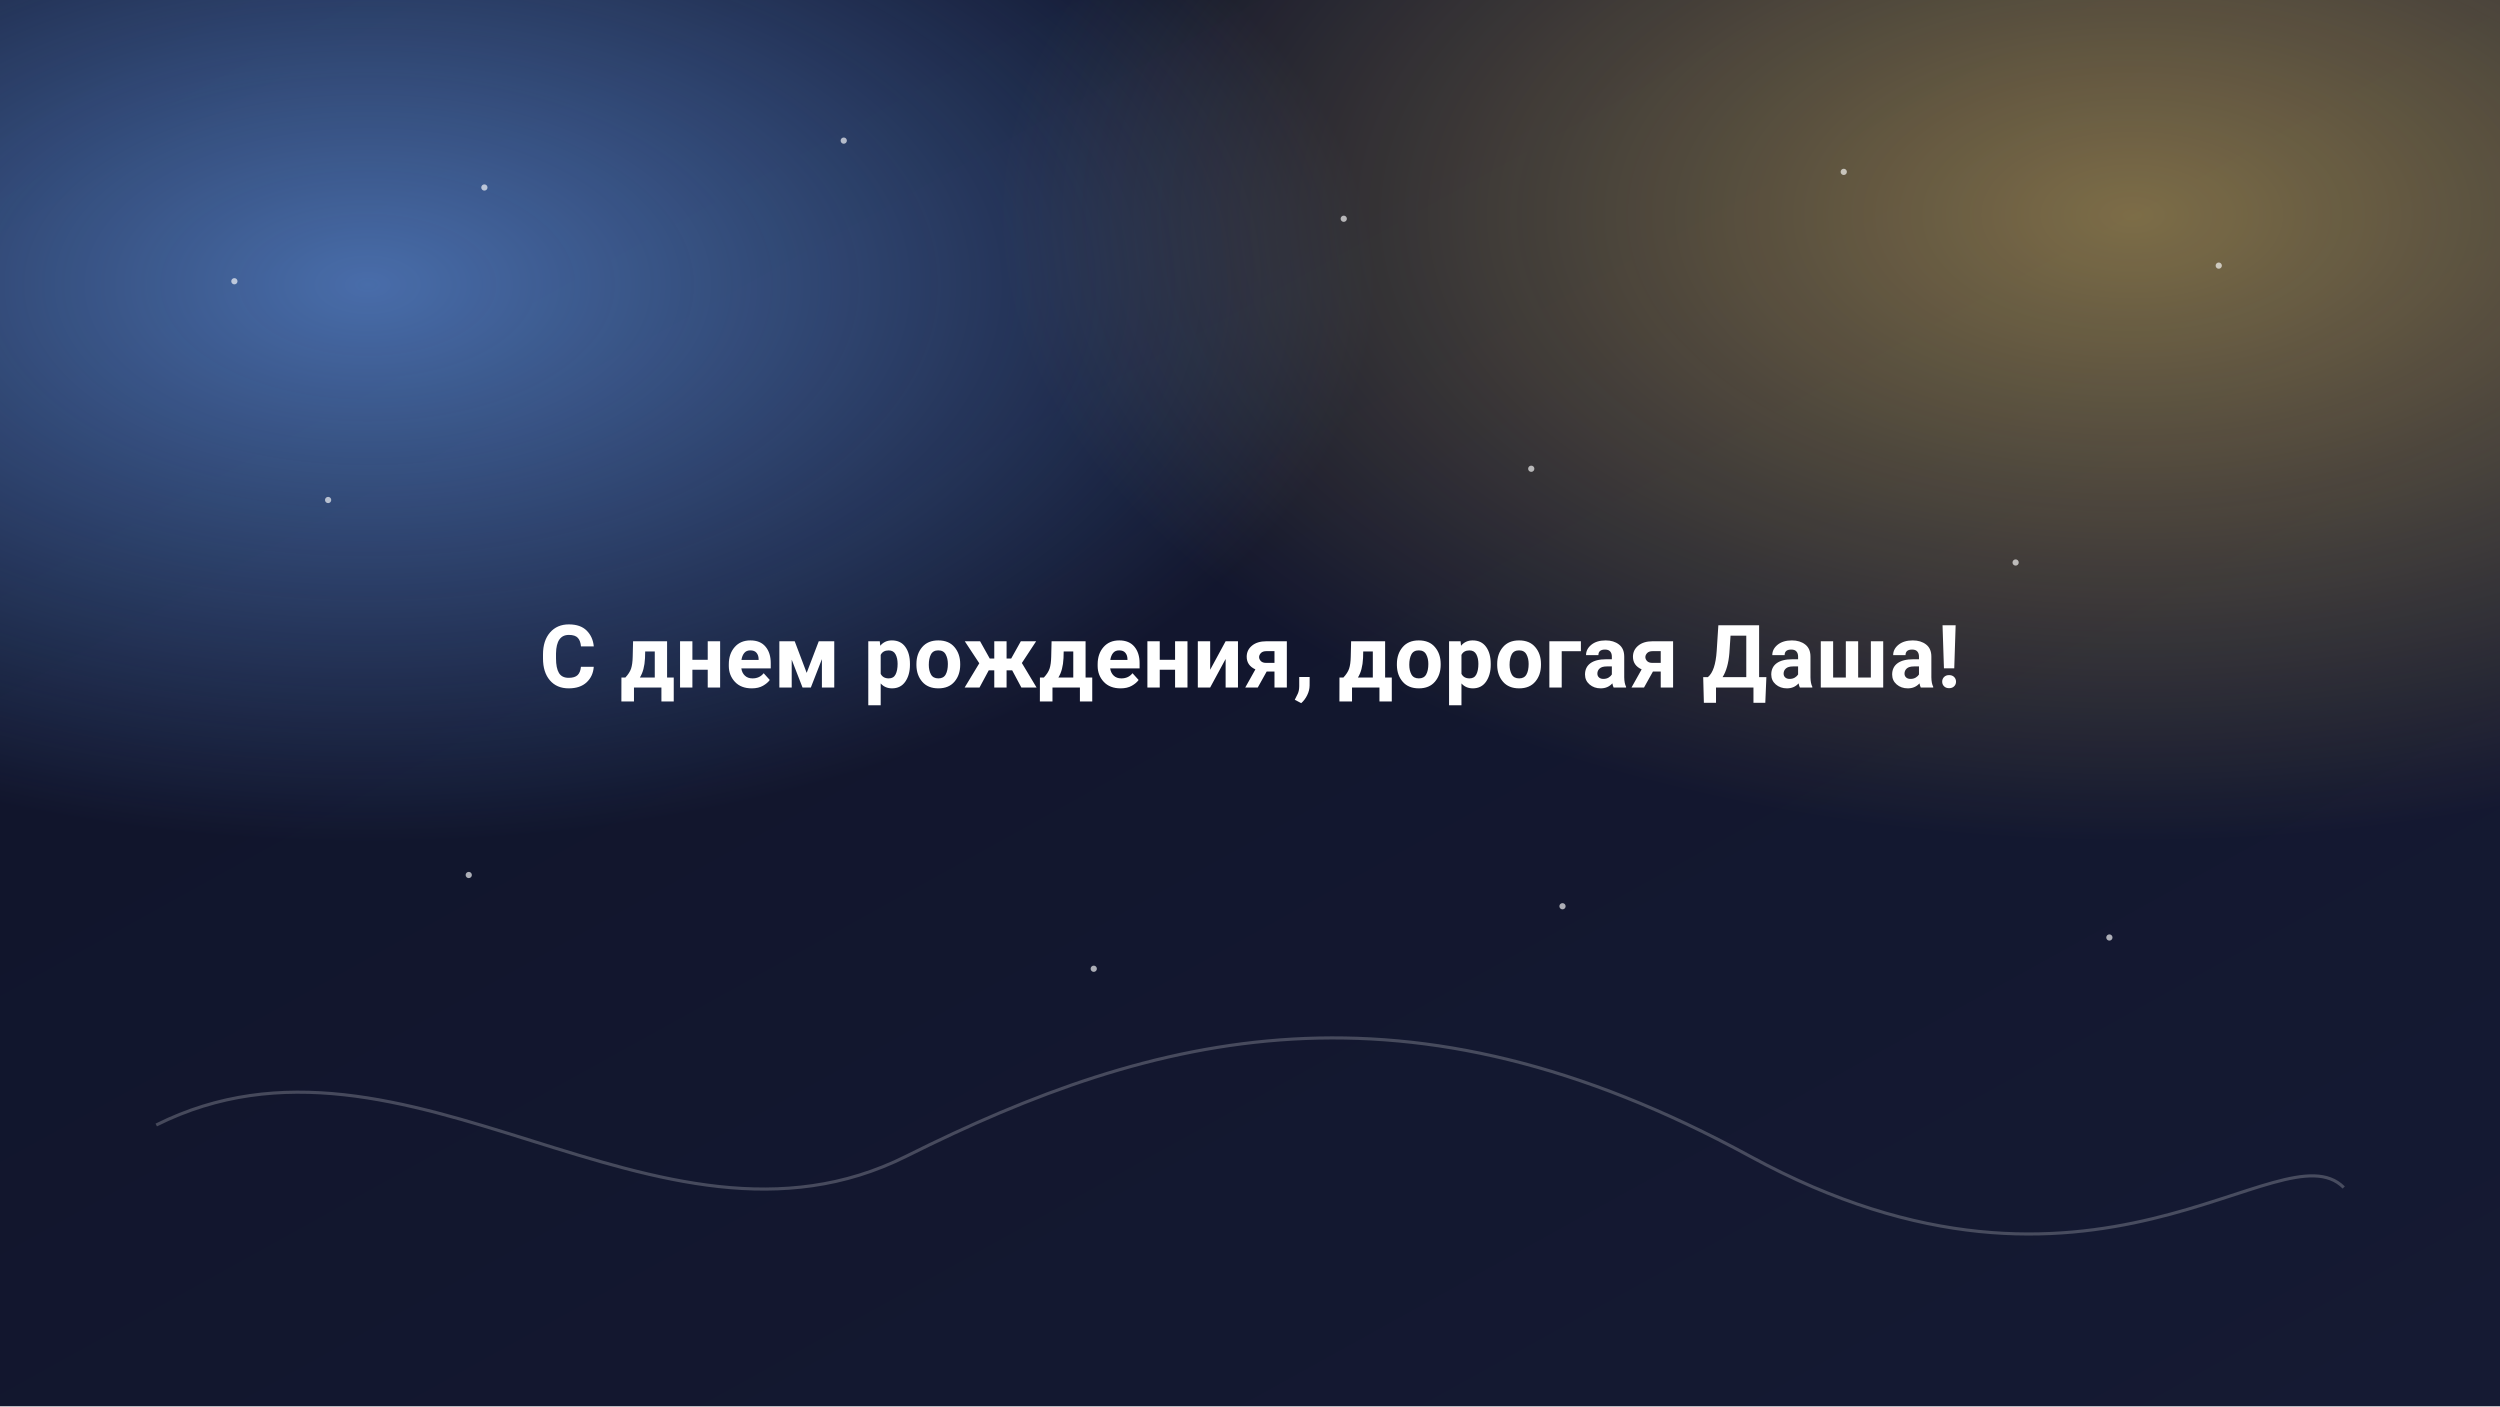
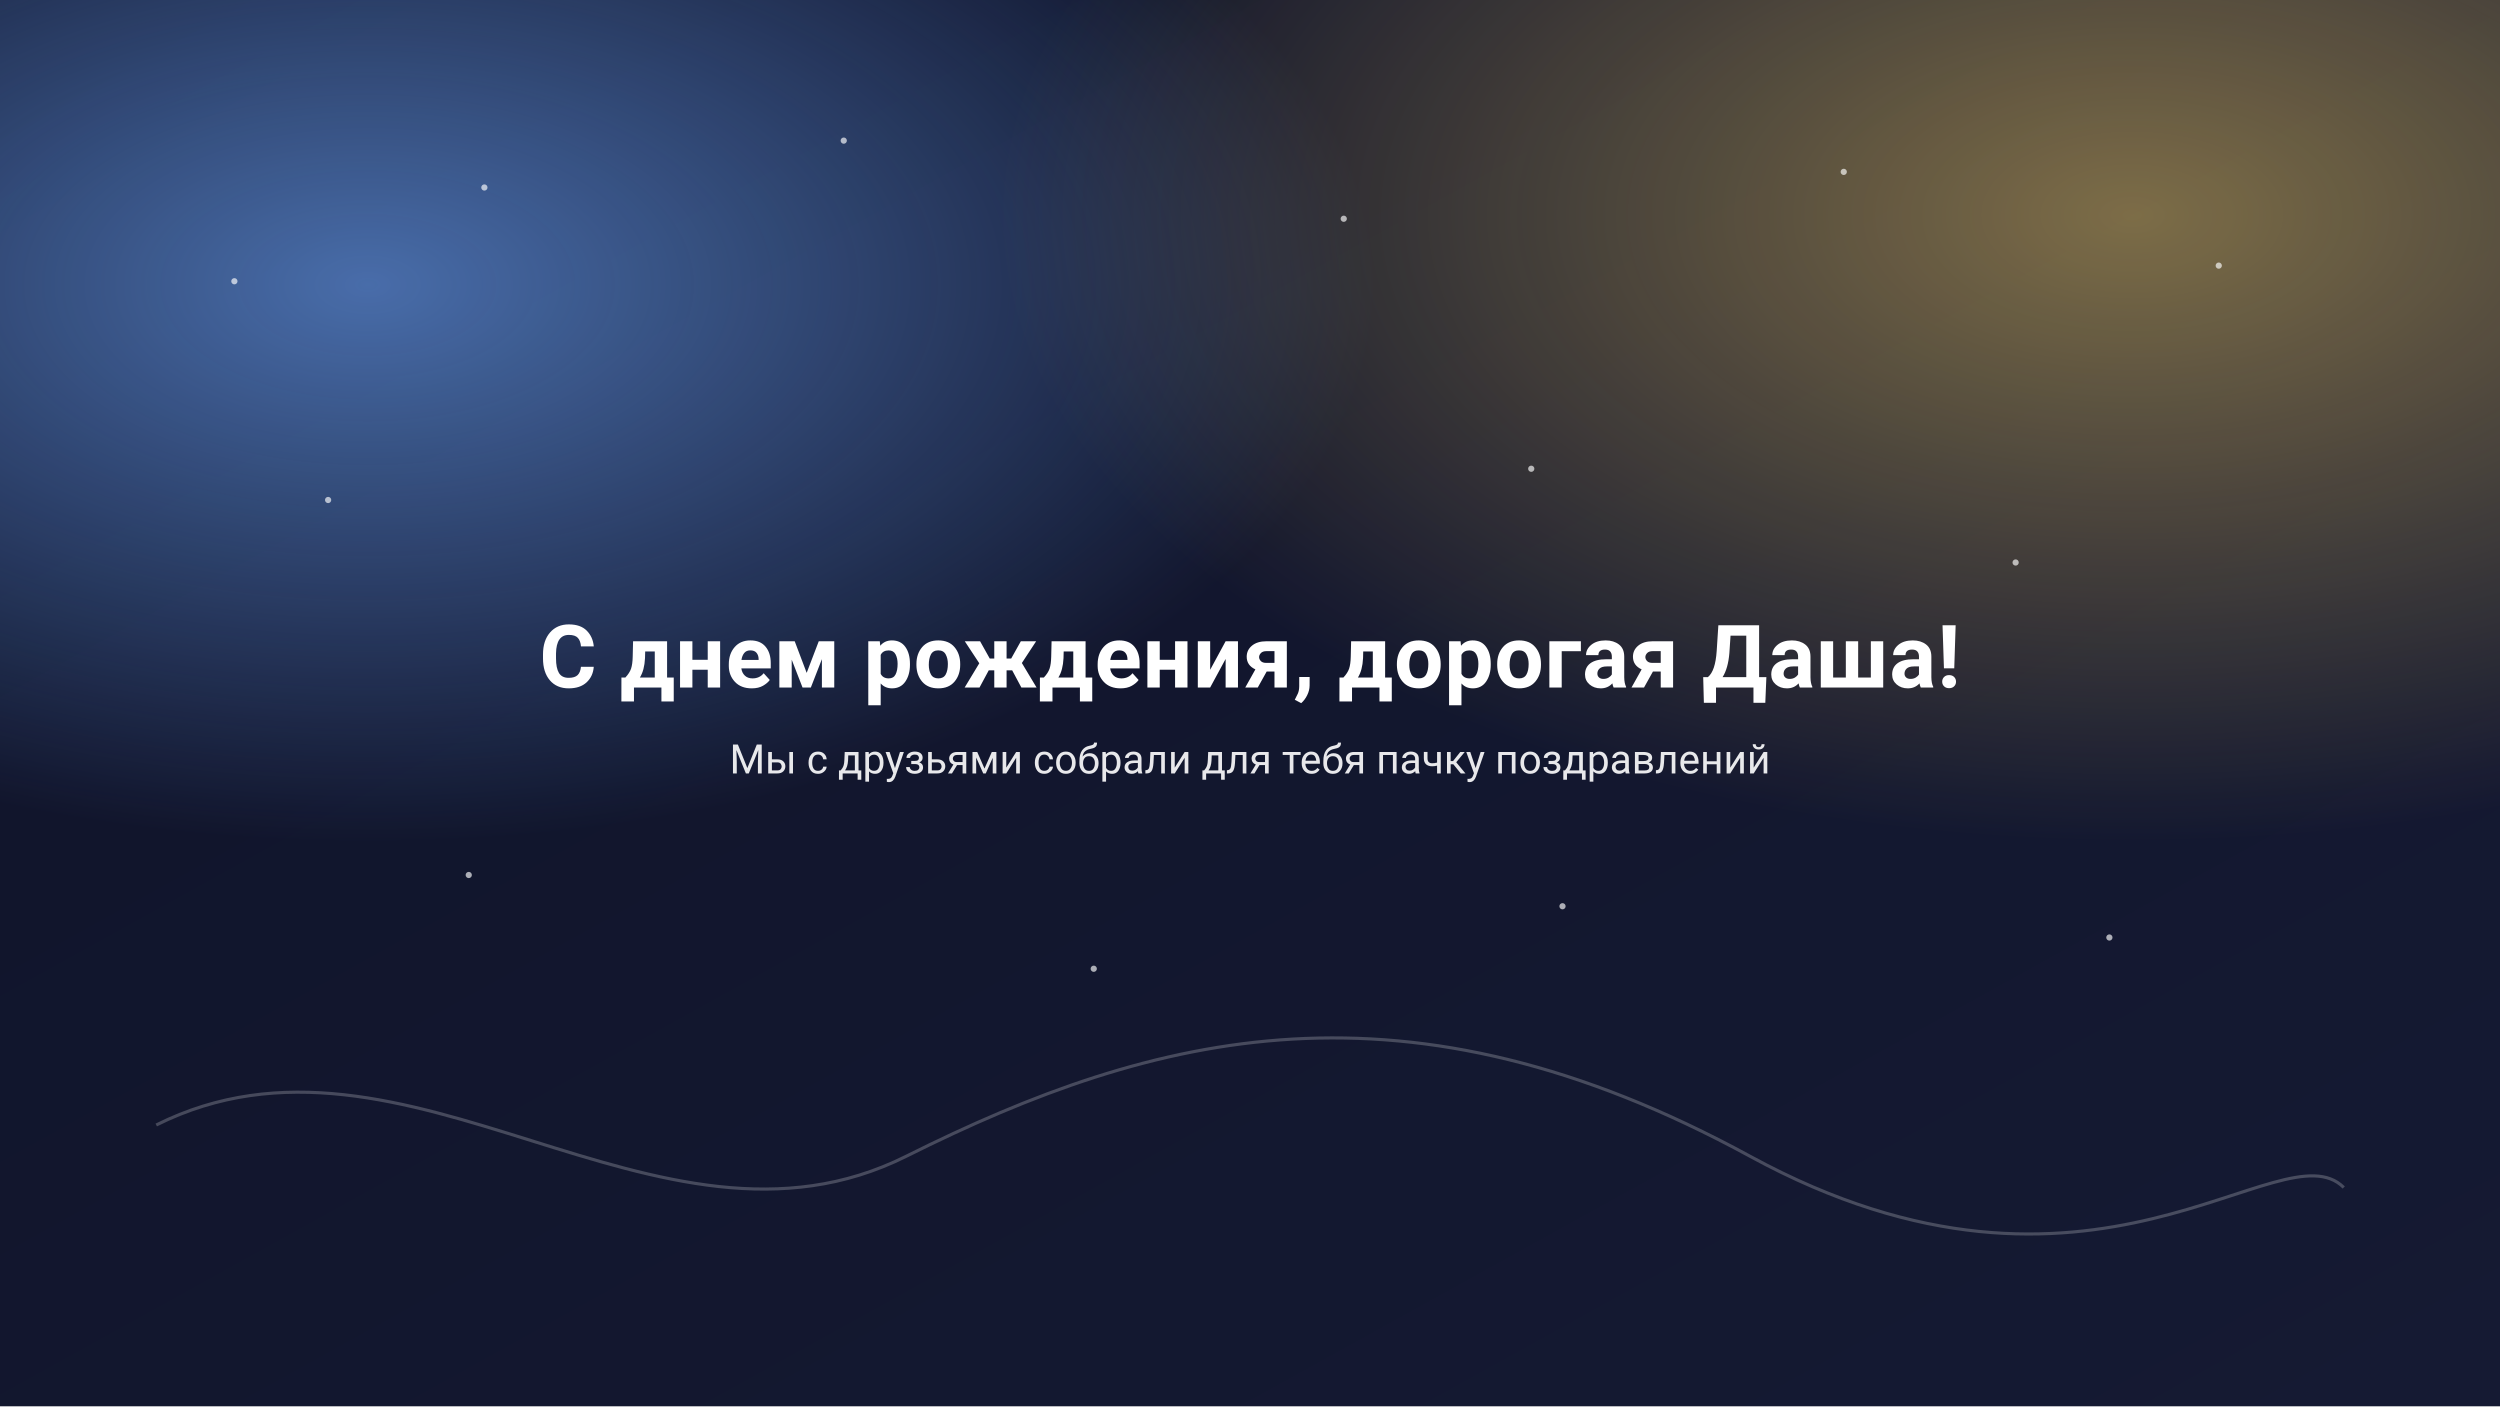
<svg xmlns="http://www.w3.org/2000/svg" viewBox="0 0 1600 900" width="1600" height="900">
  <defs>
    <linearGradient id="bgGrad" x1="0" y1="0" x2="1" y2="1">
      <stop offset="0" stop-color="#0f1329" />
      <stop offset="1" stop-color="#151a33" />
    </linearGradient>
    <radialGradient id="glow1" cx="0.15" cy="0.2" r="0.4">
      <stop offset="0" stop-color="#6ea8fe" stop-opacity="0.6" />
      <stop offset="1" stop-color="#6ea8fe" stop-opacity="0" />
    </radialGradient>
    <radialGradient id="glow2" cx="0.85" cy="0.15" r="0.45">
      <stop offset="0" stop-color="#ffd666" stop-opacity="0.45" />
      <stop offset="1" stop-color="#ffd666" stop-opacity="0" />
    </radialGradient>
  </defs>
  <rect width="1600" height="900" fill="url(#bgGrad)" />
  <rect width="1600" height="900" fill="url(#glow1)" />
  <rect width="1600" height="900" fill="url(#glow2)" />
  <g fill="rgba(255,255,255,0.65)">
    <circle cx="150" cy="180" r="2" />
    <circle cx="310" cy="120" r="2" />
    <circle cx="540" cy="90" r="2" />
    <circle cx="860" cy="140" r="2" />
    <circle cx="1180" cy="110" r="2" />
    <circle cx="1420" cy="170" r="2" />
    <circle cx="210" cy="320" r="2" />
    <circle cx="980" cy="300" r="2" />
    <circle cx="1290" cy="360" r="2" />
    <circle cx="300" cy="560" r="2" />
    <circle cx="700" cy="620" r="2" />
    <circle cx="1000" cy="580" r="2" />
    <circle cx="1350" cy="600" r="2" />
  </g>
  <g fill="none" stroke="rgba(255,255,255,0.22)" stroke-width="2">
    <path d="M100 720 C 260 640, 420 820, 580 740 S 900 620, 1120 740 1460 720, 1500 760" />
  </g>
  <g font-family="'Segoe UI', Roboto, Arial, sans-serif" text-anchor="middle">
    <text x="800" y="440" font-size="56" fill="#ffffff" font-weight="700" style="letter-spacing:.5px">С днем рождения, дорогая Даша!</text>
+     <text x="800" y="495" font-size="26" fill="rgba(255,255,255,0.9)">Мы с друзьями собрали для тебя пачку поздравлений</text>
  </g>
</svg>
